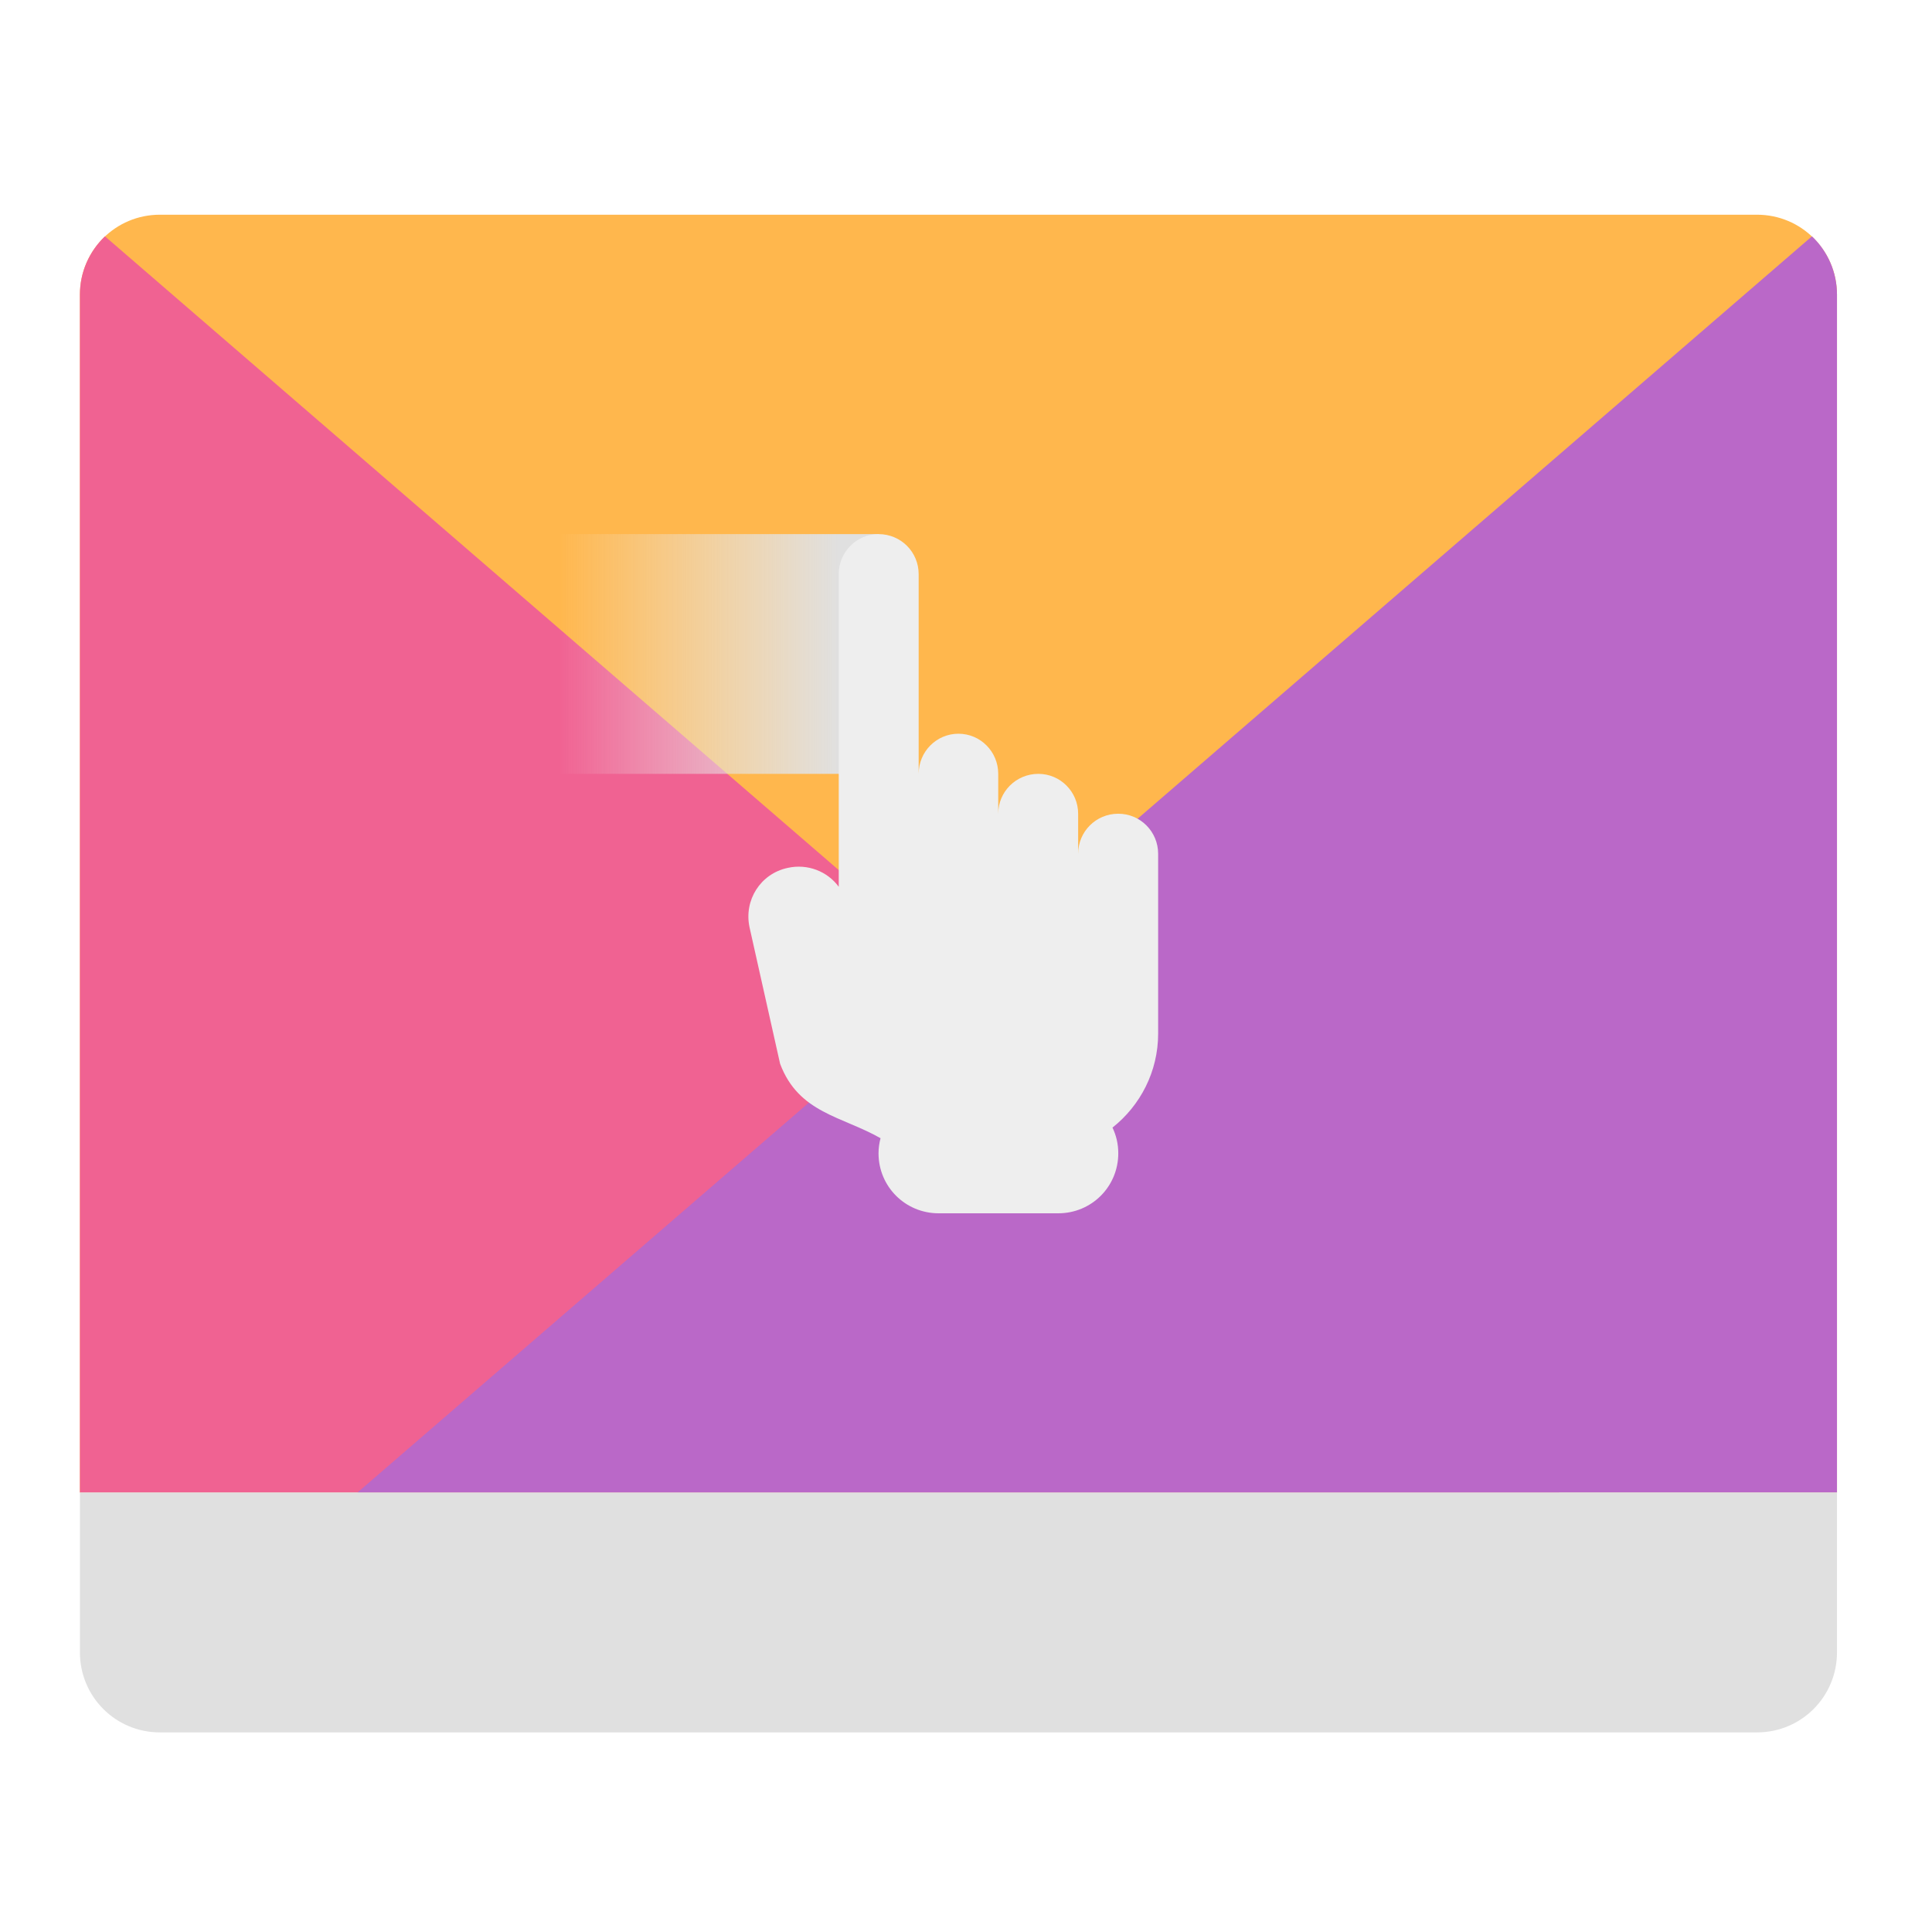
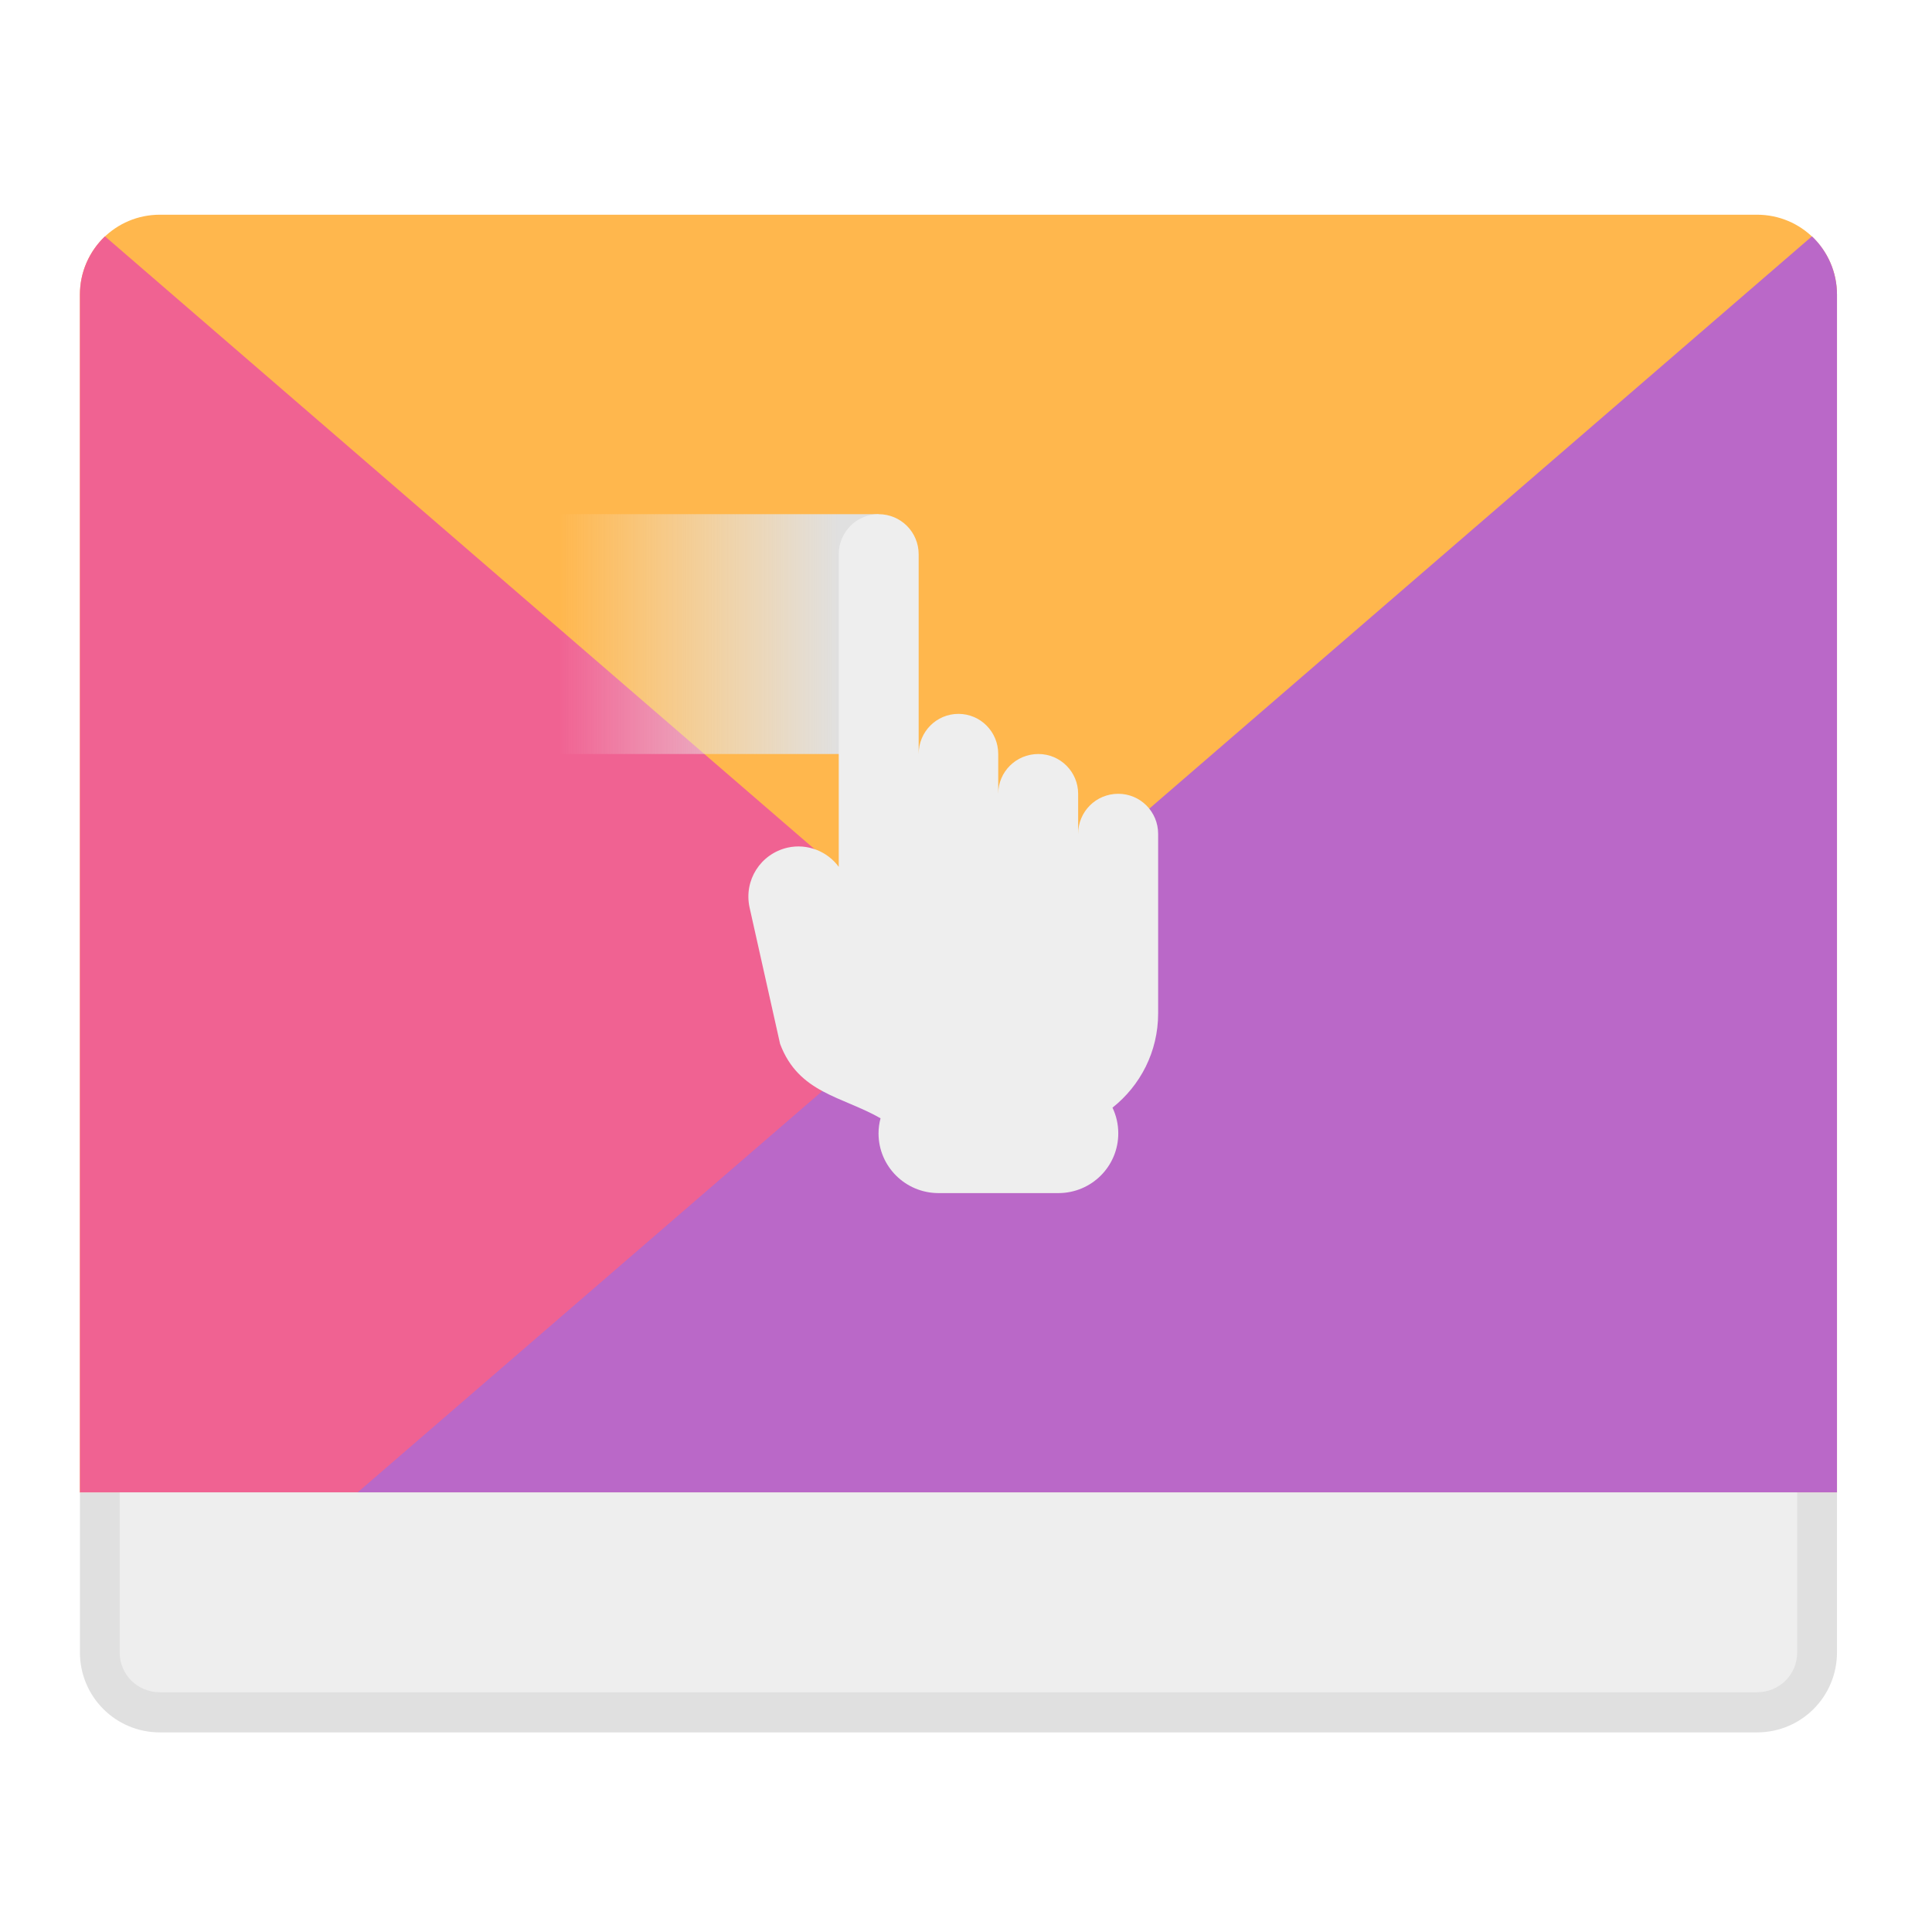
<svg xmlns="http://www.w3.org/2000/svg" width="22px" height="22px" viewBox="0 0 22 22" version="1.1">
  <defs>
-     <linearGradient id="linear0" gradientUnits="userSpaceOnUse" x1="232.833" y1="-41.667" x2="158.75" y2="-41.667" gradientTransform="matrix(0.0429688,0,0,0.0429688,-0.454752,9.238281)">
+     <linearGradient id="linear0" gradientUnits="userSpaceOnUse" x1="232.833" y1="-41.667" x2="158.75" y2="-41.667" gradientTransform="matrix(0.0429688,0,0,0.0429688,-0.454752,9.010915)">
      <stop offset="0" style="stop-color:rgb(87.843%,87.843%,87.843%);stop-opacity:1;" />
      <stop offset="1" style="stop-color:rgb(93.333%,93.333%,93.333%);stop-opacity:0;" />
    </linearGradient>
  </defs>
  <g id="surface1">
    <path style=" stroke:none;fill-rule:nonzero;fill:rgb(100%,71.765%,30.196%);fill-opacity:1;" d="M 1.82 2.445 C 1.316 2.445 0.91 2.852 0.91 3.355 L 0.91 16.996 L 20.918 16.996 L 20.918 3.355 C 20.918 2.852 20.512 2.445 20.008 2.445 Z M 1.82 2.445 " />
    <path style=" stroke:none;fill-rule:nonzero;fill:rgb(94.118%,38.431%,57.255%);fill-opacity:1;" d="M 1.195 2.691 C 1.02 2.859 0.91 3.094 0.91 3.355 L 0.91 16.996 L 17.758 16.996 Z M 1.195 2.691 " />
    <path style=" stroke:none;fill-rule:nonzero;fill:rgb(72.941%,40.784%,78.431%);fill-opacity:1;" d="M 20.633 2.691 L 4.07 16.996 L 20.918 16.996 L 20.918 3.355 C 20.918 3.094 20.809 2.859 20.633 2.691 Z M 20.633 2.691 " />
    <path style=" stroke:none;fill-rule:nonzero;fill:rgb(87.843%,87.843%,87.843%);fill-opacity:1;" d="M 0.91 16.996 L 0.91 18.816 C 0.91 19.32 1.316 19.727 1.82 19.727 L 20.008 19.727 C 20.512 19.727 20.918 19.32 20.918 18.816 L 20.918 16.996 Z M 0.91 16.996 " />
-     <path style=" stroke:none;fill-rule:nonzero;fill:url(#linear0);" d="M 5.004 6.082 L 10.004 6.082 L 10.004 8.812 L 5.004 8.812 Z M 5.004 6.082 " />
-     <path style=" stroke:none;fill-rule:nonzero;fill:rgb(93.333%,93.333%,93.333%);fill-opacity:1;" d="M 10.004 6.082 C 9.754 6.082 9.551 6.285 9.551 6.539 L 9.551 10.098 C 9.422 9.922 9.195 9.832 8.969 9.883 C 8.66 9.949 8.469 10.25 8.535 10.559 L 8.883 12.113 C 9.094 12.676 9.59 12.711 10.027 12.961 C 10.012 13.016 10.004 13.074 10.004 13.133 C 10.004 13.512 10.309 13.816 10.688 13.816 L 12.051 13.816 C 12.43 13.816 12.734 13.512 12.734 13.133 C 12.734 13.027 12.711 12.93 12.668 12.84 C 12.984 12.59 13.188 12.203 13.188 11.77 L 13.188 9.723 C 13.188 9.469 12.984 9.266 12.734 9.266 C 12.48 9.266 12.277 9.469 12.277 9.723 L 12.277 9.266 C 12.277 9.016 12.074 8.812 11.824 8.812 C 11.57 8.812 11.367 9.016 11.367 9.266 L 11.367 8.812 C 11.367 8.559 11.164 8.355 10.914 8.355 C 10.664 8.355 10.461 8.559 10.461 8.812 L 10.461 6.539 C 10.461 6.285 10.258 6.082 10.004 6.082 Z M 10.004 6.082 " />
+     <path style=" stroke:none;fill-rule:nonzero;fill:rgb(93.333%,93.333%,93.333%);fill-opacity:0.986;" d="M 1.363 16.996 L 1.363 18.816 C 1.363 19.07 1.566 19.27 1.82 19.27 L 20.008 19.27 C 20.262 19.27 20.465 19.07 20.465 18.816 L 20.465 16.996 Z M 1.363 16.996 " />
+     <path style=" stroke:none;fill-rule:nonzero;fill:url(#linear0);" d="M 5.004 5.855 L 10.004 5.855 L 10.004 8.586 L 5.004 8.586 Z M 5.004 5.855 " />
+     <path style=" stroke:none;fill-rule:nonzero;fill:rgb(93.333%,93.333%,93.333%);fill-opacity:1;" d="M 10.004 5.855 C 9.754 5.855 9.551 6.059 9.551 6.312 L 9.551 9.871 C 9.422 9.695 9.195 9.602 8.969 9.652 C 8.66 9.723 8.469 10.023 8.535 10.332 L 8.883 11.887 C 9.094 12.449 9.59 12.484 10.027 12.734 C 10.012 12.789 10.004 12.848 10.004 12.906 C 10.004 13.281 10.309 13.586 10.688 13.586 L 12.051 13.586 C 12.43 13.586 12.734 13.281 12.734 12.906 C 12.734 12.801 12.711 12.703 12.668 12.613 C 12.984 12.363 13.188 11.977 13.188 11.539 L 13.188 9.496 C 13.188 9.242 12.984 9.039 12.734 9.039 C 12.48 9.039 12.277 9.242 12.277 9.496 L 12.277 9.039 C 12.277 8.789 12.074 8.586 11.824 8.586 C 11.57 8.586 11.367 8.789 11.367 9.039 L 11.367 8.586 C 11.367 8.332 11.164 8.129 10.914 8.129 C 10.664 8.129 10.461 8.332 10.461 8.586 L 10.461 6.312 C 10.461 6.059 10.258 5.855 10.004 5.855 Z M 10.004 5.855 " />
  </g>
</svg>
